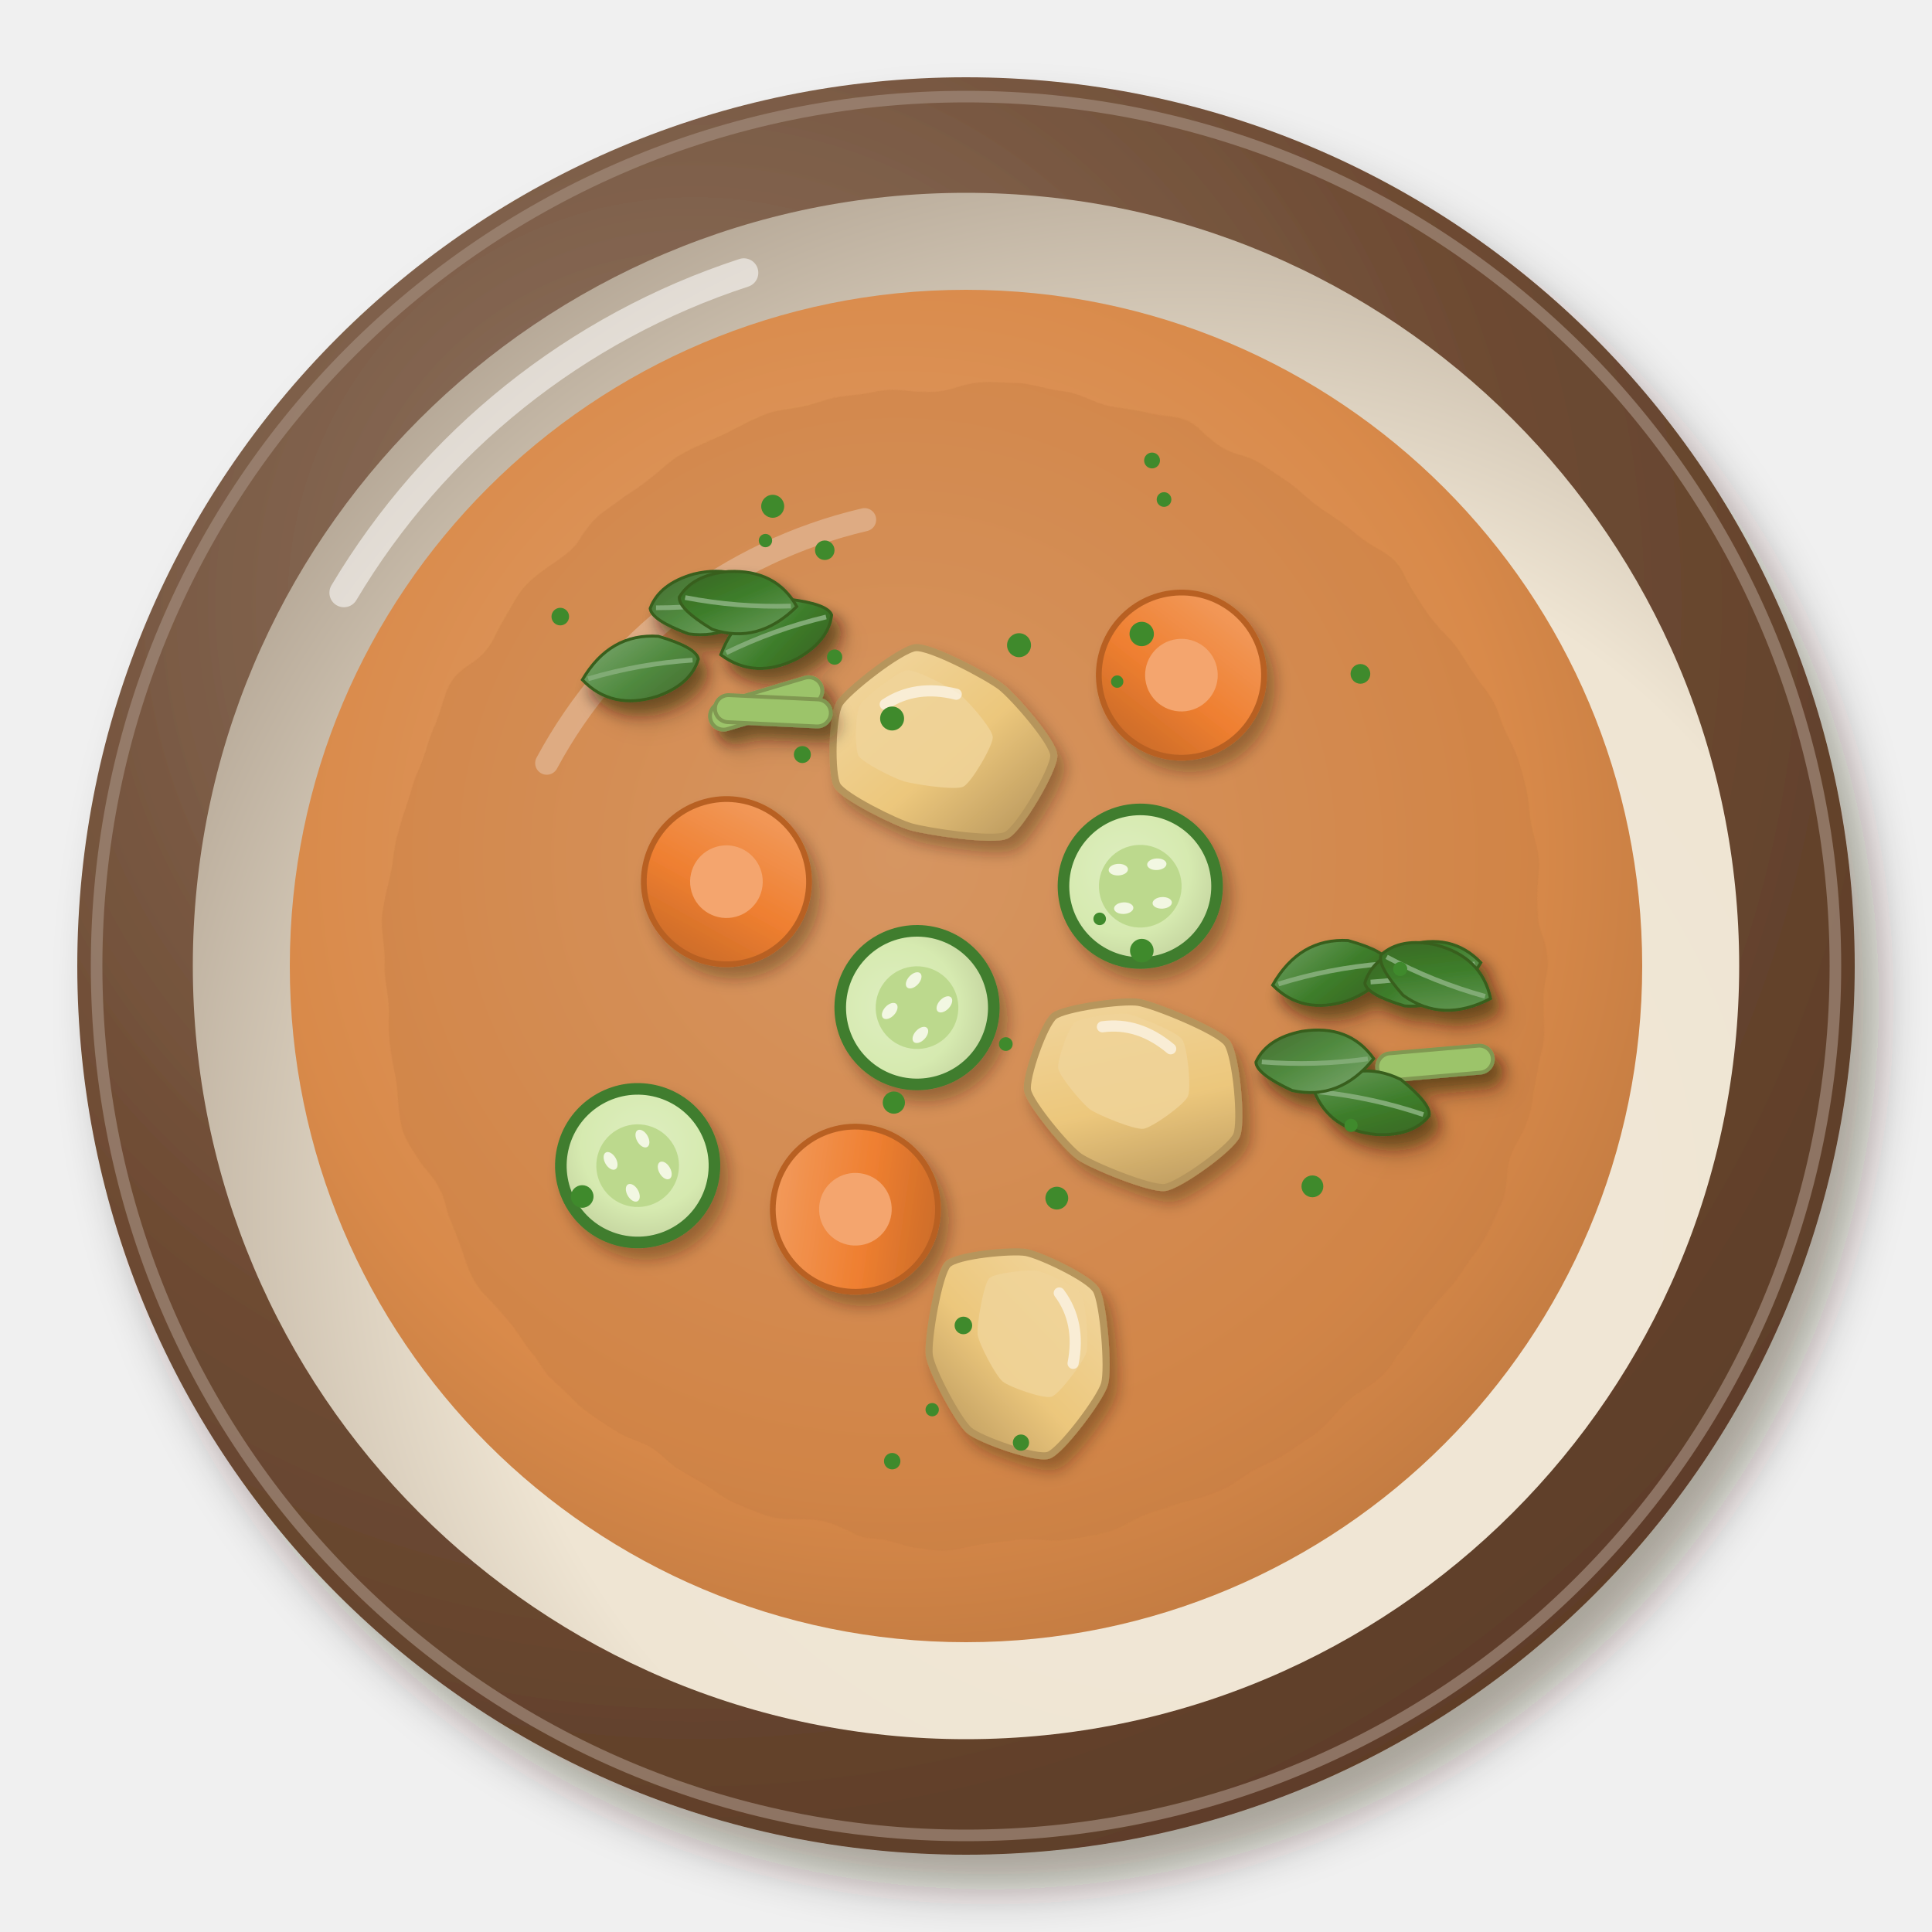
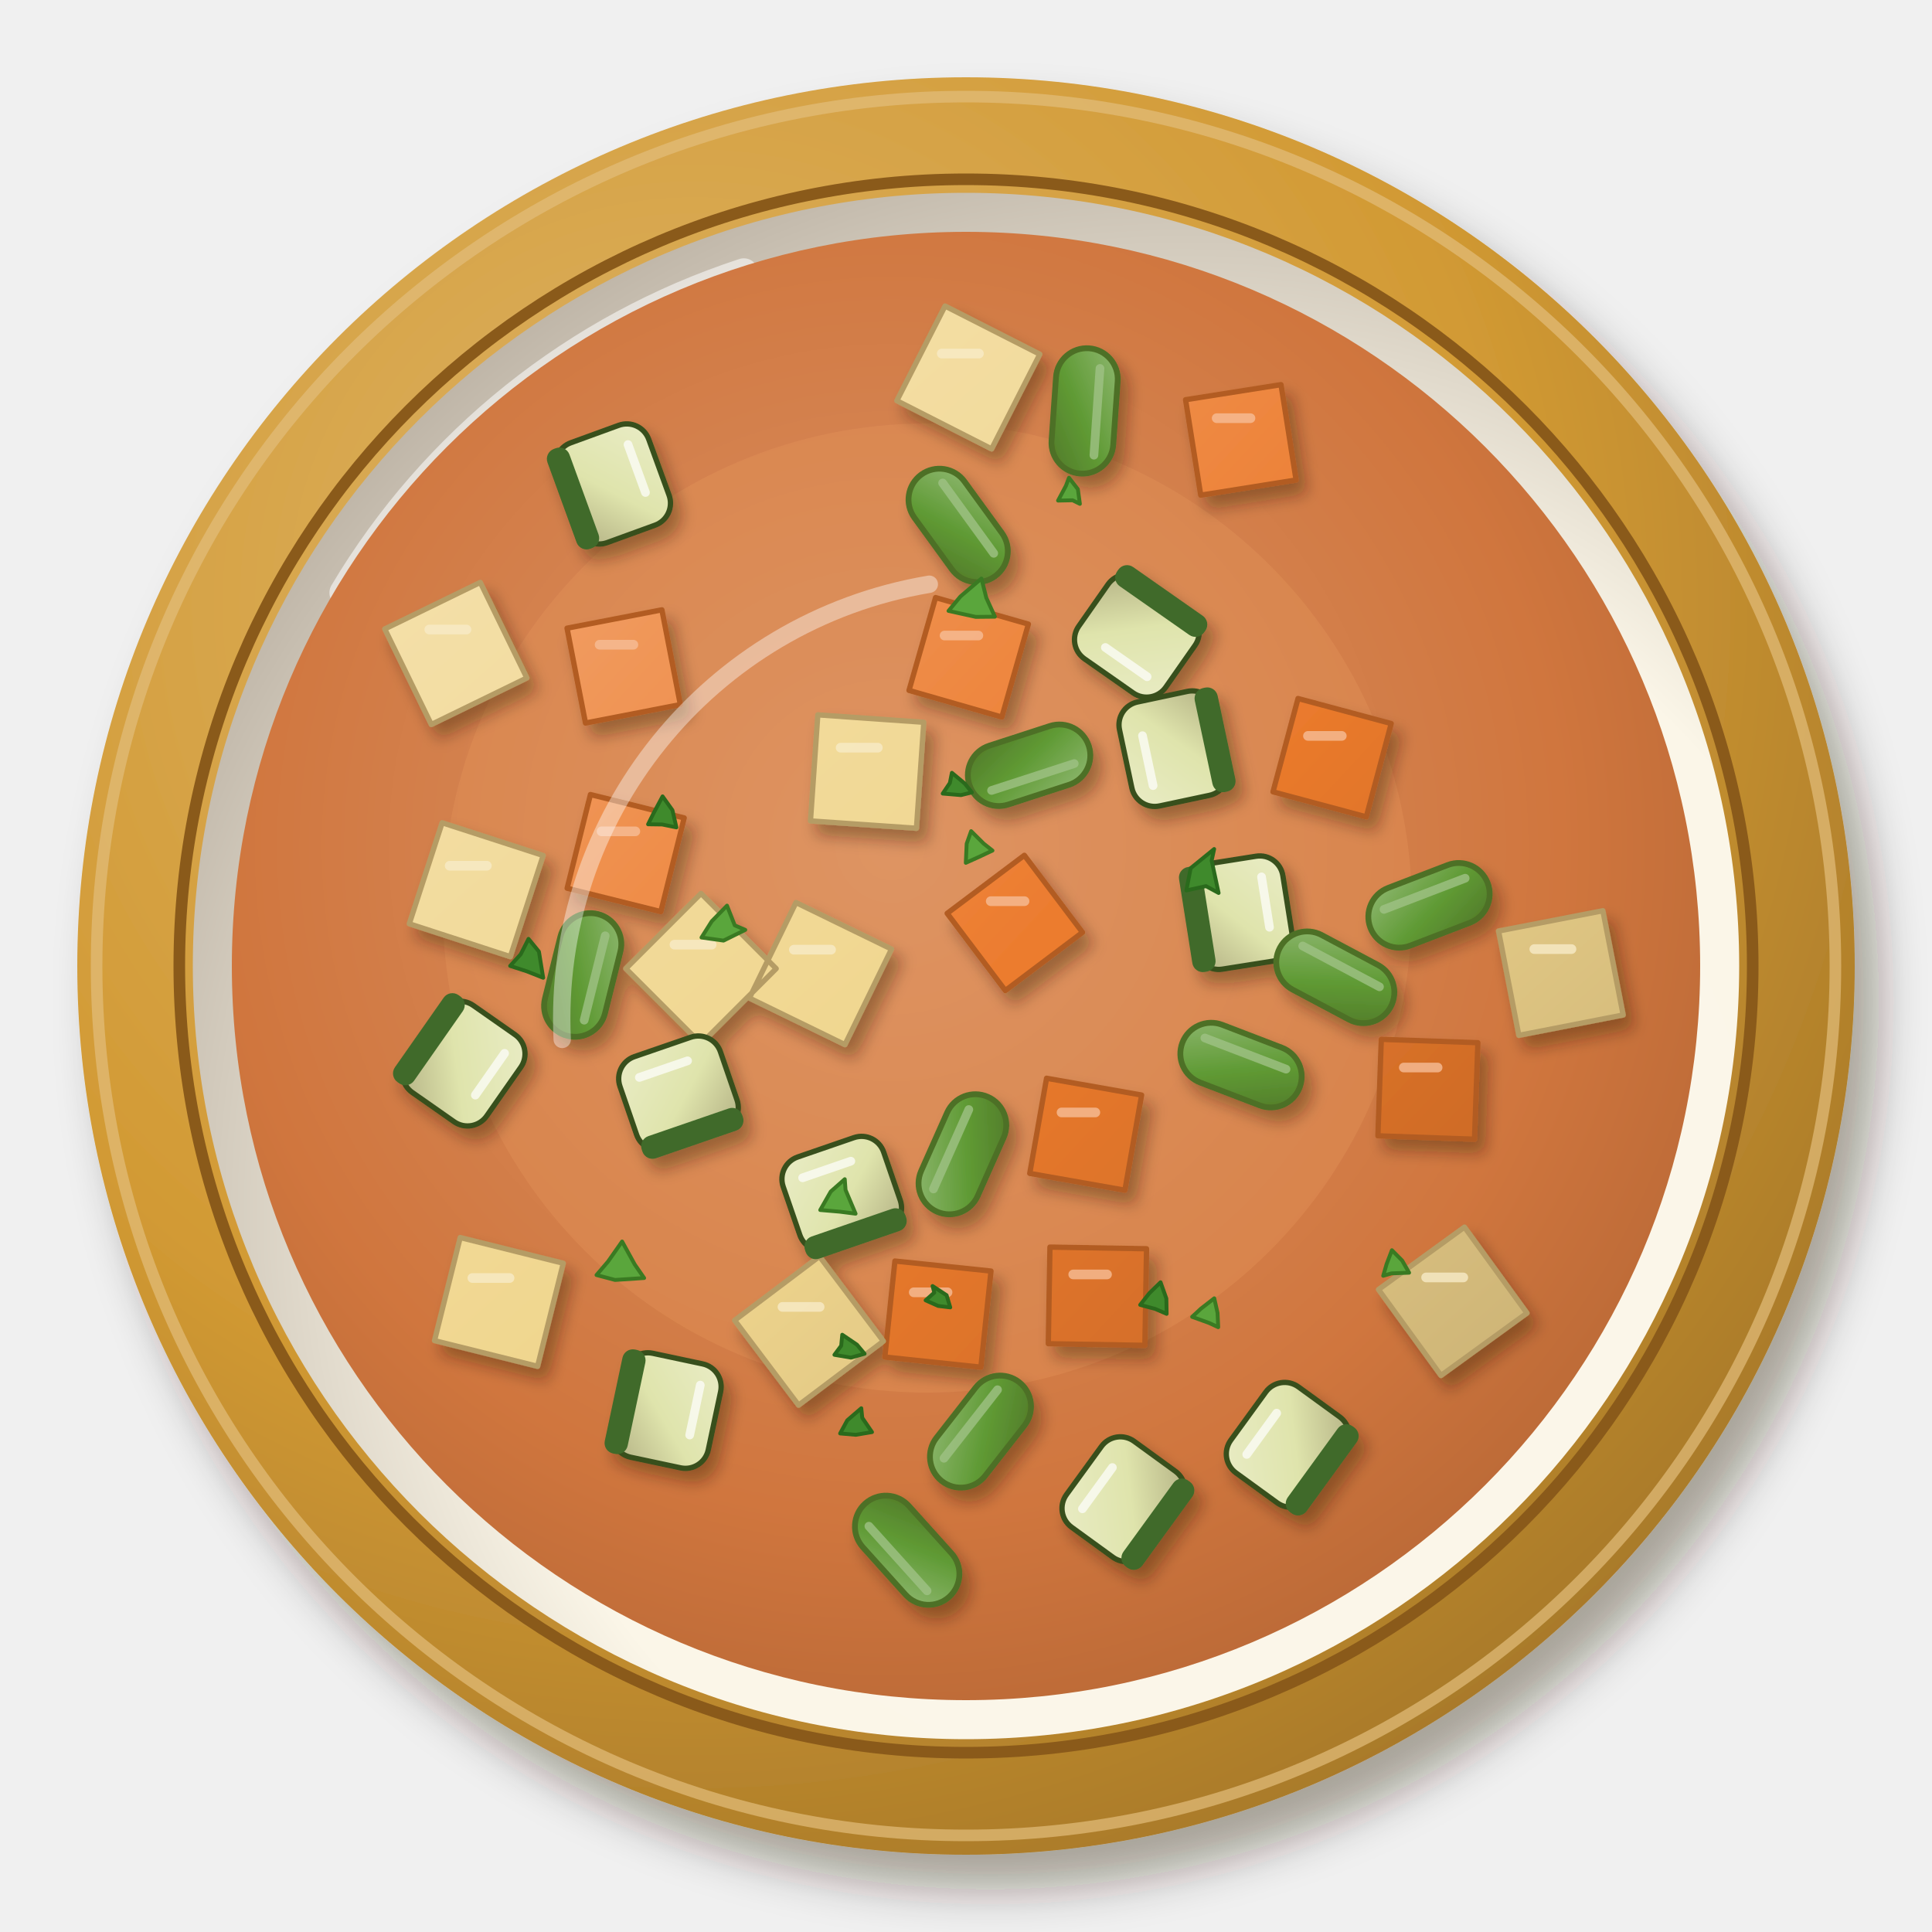
<svg xmlns="http://www.w3.org/2000/svg" viewBox="0 0 200 200" width="400" height="400">
  <defs>
    <filter id="tr_sebze-1" x="-30%" y="-30%" width="160%" height="160%">
      <feDropShadow dx="2.52" dy="3.6" stdDeviation="2.34" flood-color="#2b1607" flood-opacity=".36" />
    </filter>
    <radialGradient id="tr_sebze-2" cx="0.35" cy="0.3" r=".75">
-       <stop offset="0" stop-color="#927866" />
-       <stop offset=".6" stop-color="#6e4b33" />
-       <stop offset="1" stop-color="#5d3d28" />
+       <stop offset="0" stop-color="#ddb367" />
+       <stop offset=".6" stop-color="#d29a34" />
+       <stop offset="1" stop-color="#a87929" />
    </radialGradient>
    <radialGradient id="tr_sebze-3" cx="0.64" cy="0.66" r=".75">
-       <stop offset="0" stop-color="#f1e8d8" />
-       <stop offset=".6" stop-color="#efe5d3" />
-       <stop offset="1" stop-color="#b0a291" />
+       <stop offset="0" stop-color="#fbf7eb" />
+       <stop offset=".6" stop-color="#fbf6e8" />
+       <stop offset="1" stop-color="#b8aea0" />
    </radialGradient>
    <radialGradient id="tr_sebze-4" cx="0.45" cy="0.42" r=".75">
-       <stop offset="0" stop-color="#e1a472" />
-       <stop offset=".6" stop-color="#d98a4a" />
-       <stop offset="1" stop-color="#ad6d39" />
+       <stop offset="0" stop-color="#da9468" />
+       <stop offset=".6" stop-color="#d0763e" />
+       <stop offset="1" stop-color="#a75e30" />
    </radialGradient>
-     <filter id="tr_sebze-5" x="-15%" y="-15%" width="130%" height="130%">
-       <feTurbulence type="fractalNoise" baseFrequency="0.1" numOctaves="2" seed="3" result="t" />
-       <feDisplacementMap in="SourceGraphic" in2="t" scale="3" xChannelSelector="R" yChannelSelector="G" />
-     </filter>
-     <filter id="tr_sebze-6" x="-30%" y="-30%" width="160%" height="160%">
+     <filter id="tr_sebze-5" x="-30%" y="-30%" width="160%" height="160%">
      <feDropShadow dx="0.84" dy="1.2" stdDeviation="0.78" flood-color="#2b1607" flood-opacity=".36" />
    </filter>
+     <linearGradient id="tr_sebze-6" x1="0" y1="0" x2="1" y2="1">
+       <stop offset="0" stop-color="#f2a36c" />
+       <stop offset=".55" stop-color="#ec7b2d" />
+       <stop offset="1" stop-color="#c56625" />
+     </linearGradient>
    <linearGradient id="tr_sebze-7" x1="0" y1="0" x2="1" y2="1">
-       <stop offset="0" stop-color="#f3a36a" />
-       <stop offset=".55" stop-color="#ef7f30" />
-       <stop offset="1" stop-color="#be6426" />
+       <stop offset="0" stop-color="#f5e2b0" />
+       <stop offset=".55" stop-color="#f0d68e" />
+       <stop offset="1" stop-color="#c8af73" />
    </linearGradient>
    <linearGradient id="tr_sebze-8" x1="0" y1="0" x2="1" y2="1">
-       <stop offset="0" stop-color="#f2d8a3" />
-       <stop offset=".55" stop-color="#ecc77c" />
-       <stop offset="1" stop-color="#b29159" />
+       <stop offset="0" stop-color="#e9ecc5" />
+       <stop offset=".55" stop-color="#dfe4ac" />
+       <stop offset="1" stop-color="#b2b083" />
    </linearGradient>
-     <radialGradient id="tr_sebze-9" cx="0.4" cy="0.38" r=".75">
-       <stop offset="0" stop-color="#deeec0" />
-       <stop offset=".6" stop-color="#d6eab0" />
-       <stop offset="1" stop-color="#c1d09c" />
-     </radialGradient>
-     <linearGradient id="tr_sebze-10" x1="0" y1="0" x2="1" y2="1">
-       <stop offset="0" stop-color="#6e9e5f" />
-       <stop offset=".55" stop-color="#3d7d2a" />
-       <stop offset="1" stop-color="#386321" />
-     </linearGradient>
-     <linearGradient id="tr_sebze-11" x1="0" y1="0" x2="1" y2="1">
-       <stop offset="0" stop-color="#7ca76f" />
-       <stop offset=".55" stop-color="#508a3f" />
-       <stop offset="1" stop-color="#476d31" />
+     <linearGradient id="tr_sebze-9" x1="0" y1="0" x2="1" y2="1">
+       <stop offset="0" stop-color="#8fb871" />
+       <stop offset=".55" stop-color="#5f9a34" />
+       <stop offset="1" stop-color="#527929" />
    </linearGradient>
  </defs>
  <g filter="url(#tr_sebze-1)">
    <circle cx="100" cy="100" r="92" fill="url(#tr_sebze-2)" />
  </g>
-   <circle cx="100" cy="100" r="90" fill="none" stroke="#a18a7a" stroke-width="1.2" opacity=".7" />
+   <circle cx="100" cy="100" r="90" fill="none" stroke="#e2bd7b" stroke-width="1.2" opacity=".7" />
  <circle cx="100" cy="100" r="80.04" fill="url(#tr_sebze-3)" />
  <path d="M35.6,61.36 A75.44,75.44 0 0 1 77,28.24" stroke="#fff" stroke-width="3" fill="none" stroke-linecap="round" opacity=".55" />
-   <circle cx="100" cy="100" r="70" fill="url(#tr_sebze-4)" opacity="1" />
-   <path d="M56.6,79 A50.4,50.4 0 0 1 89.5,53.8" stroke="#fff" stroke-width="2.4" fill="none" stroke-linecap="round" opacity=".45" />
+   <circle cx="100" cy="100" r="81.44" fill="none" stroke="#8a5a1a" stroke-width="1.2" />
+   <circle cx="100" cy="100" r="76" fill="url(#tr_sebze-4)" opacity="1" />
+   <circle cx="96" cy="94" r="50.16" fill="#e6965a" opacity="0.35" />
  <g filter="url(#tr_sebze-5)">
-     <circle cx="100" cy="100" r="60.2" fill="#c47c42" opacity=".35" />
-   </g>
-   <g filter="url(#tr_sebze-6)">
-     <g transform="translate(122.3 69.89) rotate(83)">
-       <circle r="8.55" fill="url(#tr_sebze-7)" stroke="#b86124" stroke-width=".6" />
-       <circle r="3.76" fill="#f4a56e" />
+     <path d="M94.1,71.47L96.85,61.86L106.46,64.61L103.71,74.23ZM68.41,94.37L58.71,91.95L61.12,82.25L70.83,84.67ZM118.52,139.27L108.52,139.1L108.69,129.1L118.69,129.27ZM134.37,72.31L144.02,74.9L141.44,84.56L131.78,81.97ZM68.52,63.13L70.43,72.94L60.61,74.85L58.7,65.03ZM134.17,49.69L124.3,51.26L122.73,41.38L132.61,39.82ZM92.64,130.54L102.59,131.58L101.54,141.53L91.6,140.48ZM106.04,88.54L112.06,96.52L104.07,102.54L98.05,94.55ZM108.34,111.62L118.18,113.36L116.45,123.21L106.6,121.47ZM152.99,107.94L152.64,117.93L142.64,117.58L142.99,107.59Z" fill="url(#tr_sebze-6)" stroke="#b25c21" stroke-width=".55" stroke-linejoin="round" />
+     <path d="M97.78,65.79l3.5,0M62.27,86.06l3.5,0M111.1,131.93l3.5,0M135.4,76.18l3.5,0M62.07,66.74l3.5,0M125.95,43.29l3.5,0M94.59,133.78l3.5,0M102.56,93.29l3.5,0M109.89,115.16l3.5,0M145.32,110.51l3.5,0" stroke="#f6bd96" stroke-width="1" stroke-linecap="round" opacity=".8" />
+     <path d="M151.6,127.03L158.07,135.93L149.17,142.39L142.7,133.49ZM83.9,84.98L84.66,74L95.63,74.77L94.87,85.74ZM102.65,46.47L92.84,41.48L97.83,31.68L107.64,36.67ZM64.79,100.27L72.57,92.49L80.35,100.27L72.57,108.05ZM45.77,85.17L56.23,88.56L52.83,99.03L42.37,95.63ZM82.67,145.46L76.05,136.68L84.83,130.06L91.45,138.84ZM157.23,107.18L155.13,96.38L165.93,94.28L168.03,105.07ZM87.47,108.14L77.58,103.32L82.4,93.43L92.29,98.25ZM49.72,60.29L54.54,70.18L44.65,75L39.83,65.11ZM44.98,138.78L47.64,128.11L58.31,130.77L55.65,141.44Z" fill="url(#tr_sebze-7)" stroke="#b59c65" stroke-width=".55" stroke-linejoin="round" />
+     <path d="M147.63,132.24l3.85,0M87.02,77.4l3.85,0M97.49,36.6l3.85,0M69.82,97.79l3.85,0M46.55,89.62l3.85,0M81,135.29l3.85,0M158.83,98.25l3.85,0M82.18,98.31l3.85,0M44.44,65.17l3.85,0M48.9,132.3l3.85,0" stroke="#f8ebc7" stroke-width="1" stroke-linecap="round" opacity=".8" />
+     <g transform="translate(121.91 77.41) rotate(258)">
+       <rect x="-5.5" y="-5.5" width="11" height="10.12" rx="2.42" fill="url(#tr_sebze-8)" stroke="#39501f" stroke-width=".55" />
+       <rect x="-5.5" y="2.75" width="11" height="2.42" rx="1.1" fill="#3f6a2a" />
+       <path d="M-3.3,-3.3 L1.98,-3.3" stroke="#fff" stroke-width=".9" stroke-linecap="round" opacity=".7" />
    </g>
-     <g transform="translate(88.55 125.18) rotate(323)">
-       <circle r="8.55" fill="url(#tr_sebze-7)" stroke="#b86124" stroke-width=".6" />
-       <circle r="3.76" fill="#f4a56e" />
+     <g transform="translate(87.28 123.97) rotate(341)">
+       <rect x="-5.5" y="-5.5" width="11" height="10.12" rx="2.42" fill="url(#tr_sebze-8)" stroke="#39501f" stroke-width=".55" />
+       <rect x="-5.5" y="2.75" width="11" height="2.42" rx="1.1" fill="#3f6a2a" />
+       <path d="M-3.3,-3.3 L1.98,-3.3" stroke="#fff" stroke-width=".9" stroke-linecap="round" opacity=".7" />
    </g>
-     <g transform="translate(75.2 91.27) rotate(74)">
-       <circle r="8.55" fill="url(#tr_sebze-7)" stroke="#b86124" stroke-width=".6" />
-       <circle r="3.76" fill="#f4a56e" />
+     <g transform="translate(47.64 109.85) rotate(125)">
+       <rect x="-5.5" y="-5.5" width="11" height="10.12" rx="2.42" fill="url(#tr_sebze-8)" stroke="#39501f" stroke-width=".55" />
+       <rect x="-5.5" y="2.75" width="11" height="2.42" rx="1.1" fill="#3f6a2a" />
+       <path d="M-3.3,-3.3 L1.98,-3.3" stroke="#fff" stroke-width=".9" stroke-linecap="round" opacity=".7" />
    </g>
-     <g transform="translate(116.77 112.84) rotate(26) scale(1.05)">
-       <path d="M7.48,7.04C6.28,7.84 0.05,8.24 -1.45,8C-2.95,7.75 -8.13,5.41 -8.89,4.37C-9.65,3.33 -10.29,-2.2 -9.74,-3.36C-9.18,-4.51 -4.39,-7.75 -2.87,-8.22C-1.36,-8.68 5.43,-9.14 6.75,-8.45C8.08,-7.76 11.51,-2.11 11.58,-0.69C11.65,0.73 8.67,6.25 7.48,7.04Z" fill="url(#tr_sebze-8)" stroke="#b6955b" stroke-width=".7" />
-       <path d="M3.04,2.77C2.29,3.26 -1.57,3.51 -2.5,3.36C-3.43,3.21 -6.64,1.76 -7.11,1.11C-7.58,0.47 -7.98,-2.97 -7.64,-3.68C-7.29,-4.4 -4.32,-6.41 -3.38,-6.7C-2.44,-6.98 1.77,-7.27 2.59,-6.84C3.41,-6.41 5.54,-2.91 5.58,-2.03C5.62,-1.15 3.78,2.27 3.04,2.77Z" fill="#f0d399" opacity=".85" />
-       <path d="M-5,-4.5 Q-2,-6.5 2,-5.5" stroke="#fff" stroke-width="1.1" fill="none" stroke-linecap="round" opacity=".6" />
+     <g transform="translate(68.58 145.93) rotate(102)">
+       <rect x="-5.5" y="-5.5" width="11" height="10.12" rx="2.42" fill="url(#tr_sebze-8)" stroke="#39501f" stroke-width=".55" />
+       <rect x="-5.5" y="2.75" width="11" height="2.42" rx="1.1" fill="#3f6a2a" />
+       <path d="M-3.3,-3.3 L1.98,-3.3" stroke="#fff" stroke-width=".9" stroke-linecap="round" opacity=".7" />
    </g>
-     <g transform="translate(96.89 77.64) scale(1.05)">
-       <path d="M11.62,0.54C11.67,1.88 8.23,7.76 6.94,8.4C5.64,9.04 -0.97,8.01 -2.5,7.56C-4.03,7.11 -9.08,4.61 -9.73,3.5C-10.37,2.4 -10.25,-3.28 -9.54,-4.53C-8.83,-5.77 -3.48,-9.94 -2.02,-10.09C-0.55,-10.25 5.16,-7.2 6.41,-6.23C7.66,-5.25 11.57,-0.8 11.62,0.54Z" fill="url(#tr_sebze-8)" stroke="#b6955b" stroke-width=".7" />
-       <path d="M5.6,-1.27C5.63,-0.43 3.5,3.21 2.7,3.61C1.9,4.01 -2.2,3.37 -3.15,3.09C-4.1,2.81 -7.23,1.26 -7.63,0.57C-8.03,-0.11 -7.95,-3.63 -7.51,-4.41C-7.08,-5.18 -3.76,-7.76 -2.85,-7.86C-1.94,-7.96 1.6,-6.06 2.37,-5.46C3.15,-4.86 5.57,-2.1 5.6,-1.27Z" fill="#f0d399" opacity=".85" />
-       <path d="M-5,-4.5 Q-2,-6.5 2,-5.5" stroke="#fff" stroke-width="1.1" fill="none" stroke-linecap="round" opacity=".6" />
+     <g transform="translate(117.94 65.46) rotate(215)">
+       <rect x="-5.5" y="-5.5" width="11" height="10.12" rx="2.42" fill="url(#tr_sebze-8)" stroke="#39501f" stroke-width=".55" />
+       <rect x="-5.5" y="2.75" width="11" height="2.42" rx="1.1" fill="#3f6a2a" />
+       <path d="M-3.3,-3.3 L1.98,-3.3" stroke="#fff" stroke-width=".9" stroke-linecap="round" opacity=".7" />
    </g>
-     <g transform="translate(105.21 139.34) rotate(87) scale(1.05)">
-       <path d="M8.08,5.06C7.12,6.09 1.97,8.5 0.46,8.62C-1.05,8.74 -7.5,7.26 -8.38,6.34C-9.27,5.42 -9.47,-0.1 -9.16,-1.43C-8.86,-2.76 -6.32,-7.51 -5.09,-8.15C-3.87,-8.8 2.72,-9 4.19,-8.49C5.66,-7.98 10.56,-3.85 10.92,-2.61C11.28,-1.37 9.04,4.03 8.08,5.06Z" fill="url(#tr_sebze-8)" stroke="#b6955b" stroke-width=".7" />
-       <path d="M3.41,1.54C2.82,2.18 -0.38,3.67 -1.32,3.75C-2.25,3.82 -6.25,2.9 -6.8,2.33C-7.34,1.76 -7.47,-1.66 -7.28,-2.49C-7.09,-3.31 -5.52,-6.25 -4.76,-6.66C-4,-7.06 0.09,-7.18 1,-6.86C1.91,-6.55 4.95,-3.99 5.17,-3.22C5.39,-2.45 4.01,0.9 3.41,1.54Z" fill="#f0d399" opacity=".85" />
-       <path d="M-5,-4.5 Q-2,-6.5 2,-5.5" stroke="#fff" stroke-width="1.1" fill="none" stroke-linecap="round" opacity=".6" />
+     <g transform="translate(133.67 149.83) rotate(306)">
+       <rect x="-5.5" y="-5.5" width="11" height="10.12" rx="2.42" fill="url(#tr_sebze-8)" stroke="#39501f" stroke-width=".55" />
+       <rect x="-5.5" y="2.75" width="11" height="2.42" rx="1.1" fill="#3f6a2a" />
+       <path d="M-3.3,-3.3 L1.98,-3.3" stroke="#fff" stroke-width=".9" stroke-linecap="round" opacity=".7" />
    </g>
-     <g transform="translate(118.04 91.74) rotate(357)">
-       <ellipse rx="8.55" ry="8.55" fill="#3f7d2e" />
-       <ellipse rx="7.35" ry="7.35" fill="url(#tr_sebze-9)" />
-       <ellipse rx="4.28" ry="4.28" fill="#bcd98d" />
-       <ellipse cx="2.18" cy="1.84" rx="1" ry=".6" fill="#f2f7e2" />
-       <ellipse cx="-1.83" cy="2.18" rx="1" ry=".6" fill="#f2f7e2" />
-       <ellipse cx="-2.18" cy="-1.83" rx="1" ry=".6" fill="#f2f7e2" />
-       <ellipse cx="1.83" cy="-2.18" rx="1" ry=".6" fill="#f2f7e2" />
+     <g transform="translate(70.38 113.58) rotate(341)">
+       <rect x="-5.5" y="-5.5" width="11" height="10.12" rx="2.42" fill="url(#tr_sebze-8)" stroke="#39501f" stroke-width=".55" />
+       <rect x="-5.5" y="2.75" width="11" height="2.42" rx="1.1" fill="#3f6a2a" />
+       <path d="M-3.3,-3.3 L1.98,-3.3" stroke="#fff" stroke-width=".9" stroke-linecap="round" opacity=".7" />
    </g>
-     <g transform="translate(66.01 120.67) rotate(60)">
-       <ellipse rx="8.55" ry="8.55" fill="#3f7d2e" />
-       <ellipse rx="7.35" ry="7.35" fill="url(#tr_sebze-9)" />
-       <ellipse rx="4.28" ry="4.28" fill="#bcd98d" />
-       <ellipse cx="2.18" cy="1.84" rx="1" ry=".6" fill="#f2f7e2" />
-       <ellipse cx="-1.83" cy="2.18" rx="1" ry=".6" fill="#f2f7e2" />
-       <ellipse cx="-2.18" cy="-1.83" rx="1" ry=".6" fill="#f2f7e2" />
-       <ellipse cx="1.83" cy="-2.18" rx="1" ry=".6" fill="#f2f7e2" />
+     <g transform="translate(127.85 94.55) rotate(81)">
+       <rect x="-5.5" y="-5.5" width="11" height="10.12" rx="2.42" fill="url(#tr_sebze-8)" stroke="#39501f" stroke-width=".55" />
+       <rect x="-5.5" y="2.75" width="11" height="2.42" rx="1.1" fill="#3f6a2a" />
+       <path d="M-3.3,-3.3 L1.98,-3.3" stroke="#fff" stroke-width=".9" stroke-linecap="round" opacity=".7" />
    </g>
-     <g transform="translate(94.93 104.31) rotate(313)">
-       <ellipse rx="8.55" ry="8.55" fill="#3f7d2e" />
-       <ellipse rx="7.35" ry="7.35" fill="url(#tr_sebze-9)" />
-       <ellipse rx="4.28" ry="4.28" fill="#bcd98d" />
-       <ellipse cx="2.18" cy="1.84" rx="1" ry=".6" fill="#f2f7e2" />
-       <ellipse cx="-1.83" cy="2.18" rx="1" ry=".6" fill="#f2f7e2" />
-       <ellipse cx="-2.18" cy="-1.83" rx="1" ry=".6" fill="#f2f7e2" />
-       <ellipse cx="1.83" cy="-2.18" rx="1" ry=".6" fill="#f2f7e2" />
+     <g transform="translate(63.04 50.25) rotate(70)">
+       <rect x="-5.5" y="-5.5" width="11" height="10.12" rx="2.42" fill="url(#tr_sebze-8)" stroke="#39501f" stroke-width=".55" />
+       <rect x="-5.5" y="2.75" width="11" height="2.42" rx="1.1" fill="#3f6a2a" />
+       <path d="M-3.3,-3.3 L1.98,-3.3" stroke="#fff" stroke-width=".9" stroke-linecap="round" opacity=".7" />
    </g>
-     <g filter="url(#tr_sebze-6)">
-       <g transform="translate(137.73 100.82) rotate(-10.97) scale(0.61)">
-         <path d="M-10,0 Q-4,-7 4,-5 Q10,-2 10,0 Q8,4 2,5 Q-6,6 -10,0Z" fill="url(#tr_sebze-10)" stroke="#375e1f" stroke-width=".5" />
-         <path d="M-9,0 Q0,-1 9,0" stroke="#81ab75" stroke-width=".8" fill="none" />
-       </g>
-       <g transform="translate(148.55 110.04) rotate(175.05)">
-         <rect x="-6" y="-1.4" width="12" height="2.8" rx="1.4" fill="#9cc46a" stroke="#809851" stroke-width=".4" />
-       </g>
-       <g transform="translate(147.29 100.71) rotate(170.02) scale(0.61)">
-         <path d="M-10,0 Q-4,-7 4,-5 Q10,-2 10,0 Q8,4 2,5 Q-6,6 -10,0Z" fill="url(#tr_sebze-10)" stroke="#375e1f" stroke-width=".5" />
-         <path d="M-9,0 Q0,-1 9,0" stroke="#81ab75" stroke-width=".8" fill="none" />
-       </g>
-       <g transform="translate(141.98 114.21) rotate(12.34) scale(0.61)">
-         <path d="M-10,0 Q-4,-7 4,-5 Q10,-2 10,0 Q8,4 2,5 Q-6,6 -10,0Z" fill="url(#tr_sebze-10)" stroke="#375e1f" stroke-width=".5" />
-         <path d="M-9,0 Q0,-1 9,0" stroke="#81ab75" stroke-width=".8" fill="none" />
-       </g>
-       <g transform="translate(136.11 109.77) rotate(178.34) scale(0.61)">
-         <path d="M-10,0 Q-4,-7 4,-5 Q10,-2 10,0 Q8,4 2,5 Q-6,6 -10,0Z" fill="url(#tr_sebze-11)" stroke="#375e1f" stroke-width=".5" />
-         <path d="M-9,0 Q0,-1 9,0" stroke="#81ab75" stroke-width=".8" fill="none" />
-       </g>
-       <g transform="translate(148.64 101.1) rotate(201.84) scale(0.61)">
-         <path d="M-10,0 Q-4,-7 4,-5 Q10,-2 10,0 Q8,4 2,5 Q-6,6 -10,0Z" fill="url(#tr_sebze-10)" stroke="#375e1f" stroke-width=".5" />
-         <path d="M-9,0 Q0,-1 9,0" stroke="#81ab75" stroke-width=".8" fill="none" />
-       </g>
+     <g transform="translate(116.66 155.46) rotate(306)">
+       <rect x="-5.5" y="-5.5" width="11" height="10.12" rx="2.42" fill="url(#tr_sebze-8)" stroke="#39501f" stroke-width=".55" />
+       <rect x="-5.5" y="2.75" width="11" height="2.42" rx="1.1" fill="#3f6a2a" />
+       <path d="M-3.3,-3.3 L1.98,-3.3" stroke="#fff" stroke-width=".9" stroke-linecap="round" opacity=".7" />
    </g>
-     <g filter="url(#tr_sebze-6)">
-       <g transform="translate(79.31 72.82) rotate(-16.54)">
-         <rect x="-6" y="-1.4" width="12" height="2.8" rx="1.4" fill="#9cc46a" stroke="#809851" stroke-width=".4" />
-       </g>
-       <g transform="translate(73.37 62.32) rotate(173.74) scale(0.61)">
-         <path d="M-10,0 Q-4,-7 4,-5 Q10,-2 10,0 Q8,4 2,5 Q-6,6 -10,0Z" fill="url(#tr_sebze-11)" stroke="#375e1f" stroke-width=".5" />
-         <path d="M-9,0 Q0,-1 9,0" stroke="#81ab75" stroke-width=".8" fill="none" />
-       </g>
-       <g transform="translate(80.01 73.58) rotate(2.75)">
-         <rect x="-6" y="-1.4" width="12" height="2.8" rx="1.4" fill="#9cc46a" stroke="#809851" stroke-width=".4" />
-       </g>
-       <g transform="translate(80.35 65.72) rotate(-19.71) scale(0.61)">
-         <path d="M-10,0 Q-4,-7 4,-5 Q10,-2 10,0 Q8,4 2,5 Q-6,6 -10,0Z" fill="url(#tr_sebze-10)" stroke="#375e1f" stroke-width=".5" />
-         <path d="M-9,0 Q0,-1 9,0" stroke="#81ab75" stroke-width=".8" fill="none" />
-       </g>
-       <g transform="translate(66.29 69.3) rotate(-10.15) scale(0.61)">
-         <path d="M-10,0 Q-4,-7 4,-5 Q10,-2 10,0 Q8,4 2,5 Q-6,6 -10,0Z" fill="url(#tr_sebze-11)" stroke="#375e1f" stroke-width=".5" />
-         <path d="M-9,0 Q0,-1 9,0" stroke="#81ab75" stroke-width=".8" fill="none" />
-       </g>
-       <g transform="translate(76.4 62.3) rotate(184.59) scale(0.61)">
-         <path d="M-10,0 Q-4,-7 4,-5 Q10,-2 10,0 Q8,4 2,5 Q-6,6 -10,0Z" fill="url(#tr_sebze-10)" stroke="#375e1f" stroke-width=".5" />
-         <path d="M-9,0 Q0,-1 9,0" stroke="#81ab75" stroke-width=".8" fill="none" />
-       </g>
+     <g transform="translate(60.32 100.93) rotate(104)">
+       <rect x="-6.5" y="-3.2" width="13" height="6.4" rx="3.2" fill="url(#tr_sebze-9)" stroke="#4e6f25" stroke-width=".6" />
+       <path d="M-4.5,-1.28 L4.5,-1.28" stroke="#9fc285" stroke-width=".9" stroke-linecap="round" opacity=".8" />
+     </g>
+     <g transform="translate(138.23 101.17) rotate(28)">
+       <rect x="-6.5" y="-3.2" width="13" height="6.4" rx="3.2" fill="url(#tr_sebze-9)" stroke="#4e6f25" stroke-width=".6" />
+       <path d="M-4.5,-1.28 L4.5,-1.28" stroke="#9fc285" stroke-width=".9" stroke-linecap="round" opacity=".8" />
+     </g>
+     <g transform="translate(112.28 42.54) rotate(94)">
+       <rect x="-6.5" y="-3.2" width="13" height="6.4" rx="3.2" fill="url(#tr_sebze-9)" stroke="#4e6f25" stroke-width=".6" />
+       <path d="M-4.5,-1.28 L4.5,-1.28" stroke="#9fc285" stroke-width=".9" stroke-linecap="round" opacity=".8" />
+     </g>
+     <g transform="translate(101.5 148.2) rotate(308)">
+       <rect x="-6.5" y="-3.2" width="13" height="6.4" rx="3.2" fill="url(#tr_sebze-9)" stroke="#4e6f25" stroke-width=".6" />
+       <path d="M-4.5,-1.28 L4.5,-1.28" stroke="#9fc285" stroke-width=".9" stroke-linecap="round" opacity=".8" />
+     </g>
+     <g transform="translate(99.63 119.49) rotate(294)">
+       <rect x="-6.5" y="-3.2" width="13" height="6.4" rx="3.2" fill="url(#tr_sebze-9)" stroke="#4e6f25" stroke-width=".6" />
+       <path d="M-4.5,-1.28 L4.5,-1.28" stroke="#9fc285" stroke-width=".9" stroke-linecap="round" opacity=".8" />
+     </g>
+     <g transform="translate(106.53 79.22) rotate(162)">
+       <rect x="-6.5" y="-3.2" width="13" height="6.4" rx="3.2" fill="url(#tr_sebze-9)" stroke="#4e6f25" stroke-width=".6" />
+       <path d="M-4.5,-1.28 L4.5,-1.28" stroke="#9fc285" stroke-width=".9" stroke-linecap="round" opacity=".8" />
+     </g>
+     <g transform="translate(128.47 110.26) rotate(21)">
+       <rect x="-6.5" y="-3.2" width="13" height="6.4" rx="3.2" fill="url(#tr_sebze-9)" stroke="#4e6f25" stroke-width=".6" />
+       <path d="M-4.5,-1.28 L4.5,-1.28" stroke="#9fc285" stroke-width=".9" stroke-linecap="round" opacity=".8" />
+     </g>
+     <g transform="translate(93.91 160.48) rotate(228)">
+       <rect x="-6.5" y="-3.2" width="13" height="6.4" rx="3.2" fill="url(#tr_sebze-9)" stroke="#4e6f25" stroke-width=".6" />
+       <path d="M-4.5,-1.28 L4.5,-1.28" stroke="#9fc285" stroke-width=".9" stroke-linecap="round" opacity=".8" />
+     </g>
+     <g transform="translate(99.19 54.39) rotate(54)">
+       <rect x="-6.5" y="-3.2" width="13" height="6.4" rx="3.2" fill="url(#tr_sebze-9)" stroke="#4e6f25" stroke-width=".6" />
+       <path d="M-4.5,-1.28 L4.5,-1.28" stroke="#9fc285" stroke-width=".9" stroke-linecap="round" opacity=".8" />
+     </g>
+     <g transform="translate(147.93 93.72) rotate(339)">
+       <rect x="-6.5" y="-3.2" width="13" height="6.4" rx="3.2" fill="url(#tr_sebze-9)" stroke="#4e6f25" stroke-width=".6" />
+       <path d="M-4.5,-1.28 L4.5,-1.28" stroke="#9fc285" stroke-width=".9" stroke-linecap="round" opacity=".8" />
    </g>
  </g>
-   <circle cx="105.69" cy="149.34" r="0.84" fill="#3f8a2c" />
-   <circle cx="60.27" cy="123.86" r="1.17" fill="#3f8a2c" />
-   <circle cx="83.06" cy="78.11" r="0.88" fill="#3f8a2c" />
-   <circle cx="119.26" cy="47.67" r="0.82" fill="#3f8a2c" />
-   <circle cx="115.65" cy="70.56" r="0.64" fill="#3f8a2c" />
-   <circle cx="104.12" cy="108.08" r="0.71" fill="#3f8a2c" />
-   <circle cx="79.24" cy="55.96" r="0.69" fill="#3f8a2c" />
-   <circle cx="86.4" cy="68.02" r="0.79" fill="#3f8a2c" />
-   <circle cx="109.4" cy="124.03" r="1.18" fill="#3f8a2c" />
-   <circle cx="105.49" cy="66.79" r="1.24" fill="#3f8a2c" />
-   <circle cx="118.19" cy="65.63" r="1.26" fill="#3f8a2c" />
-   <circle cx="58" cy="63.83" r="0.91" fill="#3f8a2c" />
-   <circle cx="92.35" cy="74.38" r="1.24" fill="#3f8a2c" />
-   <circle cx="85.38" cy="56.96" r="1.01" fill="#3f8a2c" />
-   <circle cx="96.5" cy="145.93" r="0.69" fill="#3f8a2c" />
-   <circle cx="135.86" cy="122.81" r="1.13" fill="#3f8a2c" />
-   <circle cx="113.84" cy="95.12" r="0.65" fill="#3f8a2c" />
-   <circle cx="118.2" cy="98.41" r="1.22" fill="#3f8a2c" />
-   <circle cx="144.95" cy="100.31" r="0.73" fill="#3f8a2c" />
-   <circle cx="92.53" cy="114.14" r="1.15" fill="#3f8a2c" />
-   <circle cx="139.86" cy="116.5" r="0.68" fill="#3f8a2c" />
-   <circle cx="79.99" cy="52.41" r="1.19" fill="#3f8a2c" />
-   <circle cx="120.5" cy="51.71" r="0.76" fill="#3f8a2c" />
-   <circle cx="99.73" cy="137.21" r="0.91" fill="#3f8a2c" />
-   <circle cx="92.36" cy="151.26" r="0.85" fill="#3f8a2c" />
-   <circle cx="140.83" cy="69.76" r="1.02" fill="#3f8a2c" />
+   <path d="M90.27,148.25L88.59,148.53L86.97,148.39L87.71,147.03L89.16,145.78L89.26,146.77ZM98.37,135.34L97.12,135.19L95.82,134.61L96.72,133.81L96.54,133.13L97.99,134.08ZM120.77,136.01L119.59,135.5L118.03,135.08L118.99,133.86L120.14,132.74L120.74,134.42ZM56.23,101.22L54.56,100.56L52.81,99.99L53.9,98.79L54.71,97.19L55.79,98.51ZM89.5,140.14L88.09,140.54L86.38,140.25L87.08,139.31L87.19,138.17L88.71,139.2ZM100.61,82.03L99.48,82.31L97.59,82.15L98.33,81.05L98.54,80L99.86,81.1ZM126.15,92.44L124.84,91.73L122.81,92.18L123.26,89.87L125.69,87.89L125.43,89.09ZM70.02,85.65L68.55,85.35L67.09,85.33L67.65,84.2L68.59,82.44L69.61,83.87Z" fill="#3f8a2c" stroke="#2a6a1c" stroke-width=".4" stroke-linejoin="round" />
+   <path d="M66.68,132.3L63.67,132.5L61.75,131.99L62.94,130.6L64.4,128.52L65.71,130.9ZM102.99,63.84L101.01,63.86L98.19,63.24L99.42,61.75L101.6,59.89L102.1,61.88ZM88.57,125.64L86.91,125.43L84.91,125.26L86,123.35L87.45,122.07L87.53,123.18ZM102.74,88.05L101.25,88.75L99.98,89.32L100.07,87.34L100.53,86.04L101.83,87.33ZM111.79,52.16L111.04,51.79L109.53,51.82L110.35,50.28L110.66,49.46L111.58,50.64ZM126.11,137.39L125.16,136.95L123.41,136.32L124.31,135.48L125.7,134.4L126.04,135.91ZM145.87,131.75L144.05,131.82L143.19,132.07L143.54,130.86L144.09,129.42L145.15,130.49ZM77.15,96.26L74.9,97.37L72.62,97.05L73.68,95.37L75.26,93.75L76.06,95.79Z" fill="#5aa63c" stroke="#3a7a22" stroke-width=".4" stroke-linejoin="round" />
+   <path d="M58.2,107.6 A45.6,45.6 0 0 1 96.2,60.48" stroke="#fff" stroke-width="1.8" fill="none" stroke-linecap="round" opacity="0.4" />
</svg>
